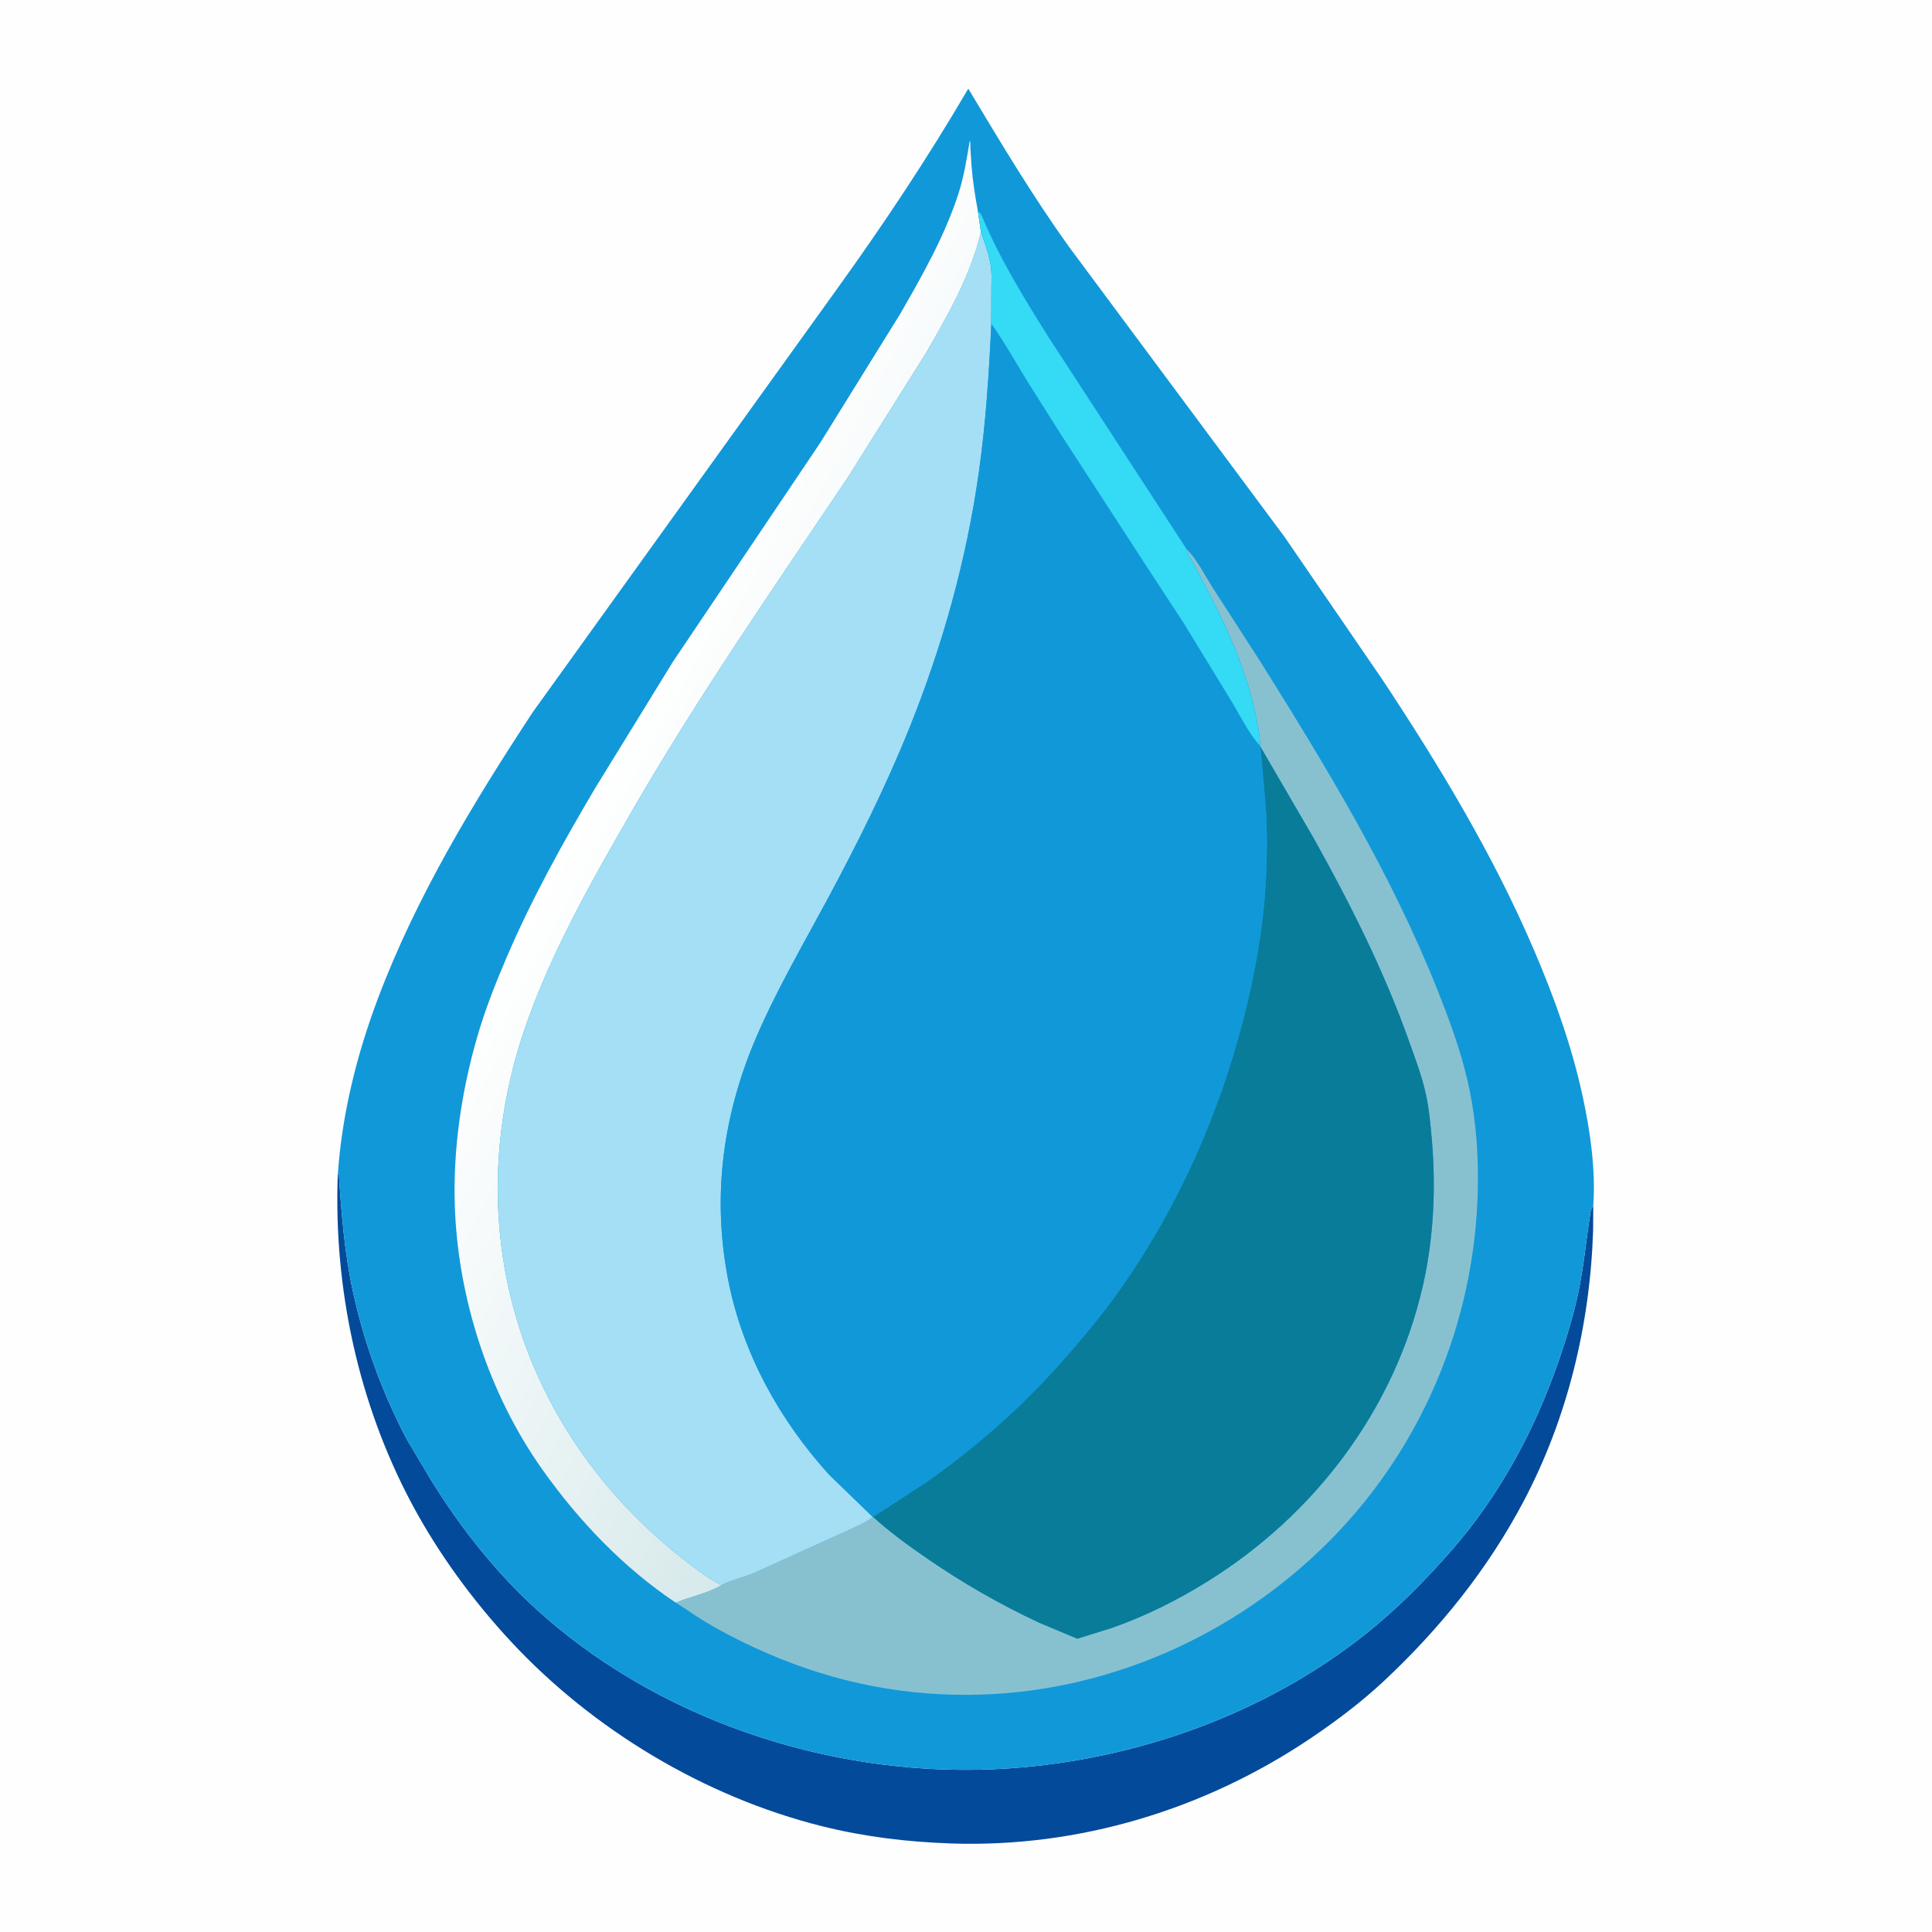
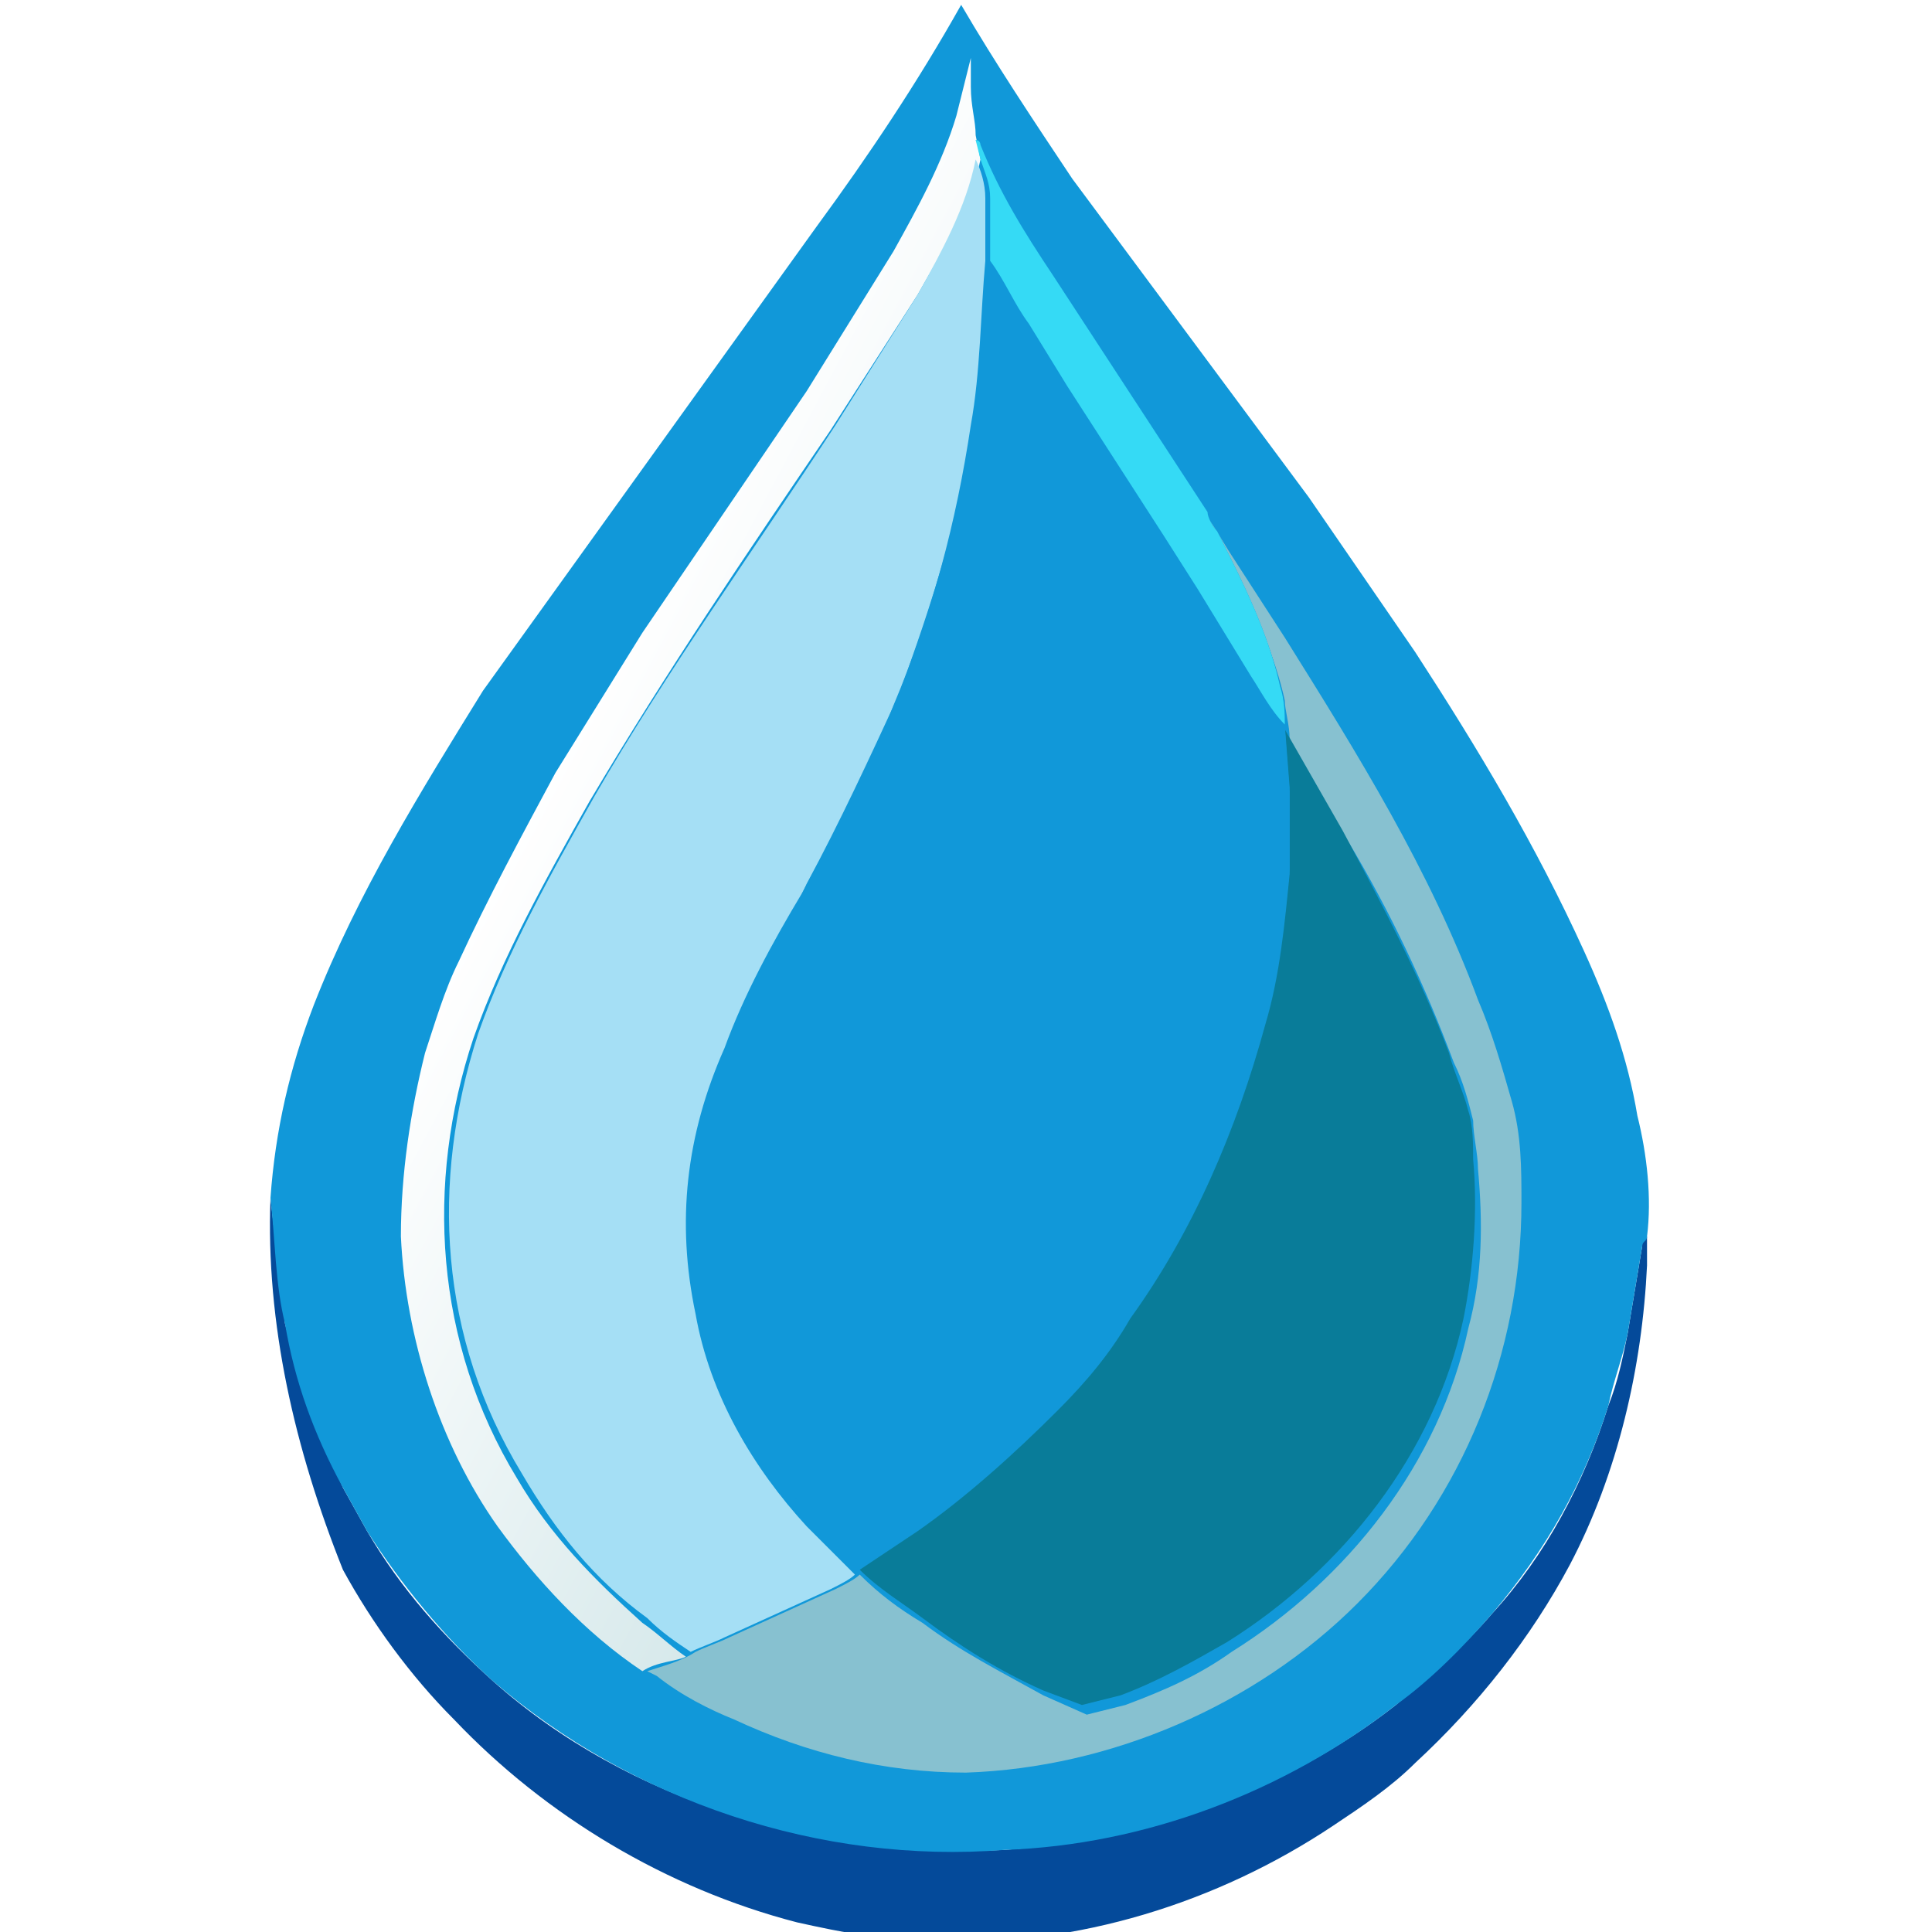
- <svg xmlns="http://www.w3.org/2000/svg" width="535" height="535">
-   <path fill="#FEFEFE" transform="scale(0.523386 0.523386)" d="M0 -0L1024 0L1024 1024L-0 1024L0 -0Z" />
-   <path fill="#044A9A" transform="scale(0.523386 0.523386)" d="M178.712 621.5L179.266 621.25C180.612 641.826 182.287 662.675 186.628 682.864C192.491 710.135 202.303 737.122 215.366 761.765L227.811 782.689C244.382 809.502 264.014 834.198 287.803 855.038C353.887 912.928 446.134 941.54 533.481 935.652C600.96 931.104 668.855 907.054 722.116 864.849C739.098 851.393 754.223 836.088 768.423 819.768C793.673 790.751 812.125 756.382 824.622 720.126C828.672 708.375 832.376 696.418 834.971 684.25C837.986 670.109 839.199 655.819 841.487 641.585C841.732 640.06 842.086 639.249 842.973 637.986L842.891 651.021C841.303 700.629 829.404 750.187 806.169 794.219C787.219 830.128 761.947 861.546 732.381 889.238C720.299 900.554 706.861 910.669 693.13 919.899C637.243 957.468 570.674 977.658 503.208 975.344C480.071 974.551 457.333 971.826 434.847 966.204C372.911 950.718 313.8 915.282 270.327 868.514C250.211 846.874 231.844 821.79 217.927 795.708C189.567 742.554 176.491 681.575 178.712 621.5Z" />
-   <path fill="#1198D9" transform="scale(0.523386 0.523386)" d="M178.712 621.5C180.918 589.428 188.775 557.85 200.128 527.819C220.436 474.097 250.438 424.689 281.824 376.866L442.053 154C466.976 119.421 490.788 83.705 512.304 46.898C529.244 75.142 546.114 103.381 565.301 130.195L679.713 284.168L731.301 359.417C761.481 404.991 789.983 452.167 811.549 502.5C822.322 527.645 831.643 553.492 837.414 580.273C841.41 598.814 844.31 618.977 842.973 637.986C842.086 639.249 841.732 640.06 841.487 641.585C839.199 655.819 837.986 670.109 834.971 684.25C832.376 696.418 828.672 708.375 824.622 720.126C812.125 756.382 793.673 790.751 768.423 819.768C754.223 836.088 739.098 851.393 722.116 864.849C668.855 907.054 600.96 931.104 533.481 935.652C446.134 941.54 353.887 912.928 287.803 855.038C264.014 834.198 244.382 809.502 227.811 782.689L215.366 761.765C202.303 737.122 192.491 710.135 186.628 682.864C182.287 662.675 180.612 641.826 179.266 621.25L178.712 621.5Z" />
-   <defs>
-     <linearGradient id="gradient_0" gradientUnits="userSpaceOnUse" x1="547.165" y1="523.77" x2="321.301" y2="403.446">
-       <stop offset="0" stop-color="#D7E9EB" />
-       <stop offset="1" stop-color="white" />
-     </linearGradient>
-   </defs>
-   <path fill="url(#gradient_0)" transform="scale(0.523386 0.523386)" d="M357.569 847.965C330.021 829.613 306.337 804.776 287.2 777.858C258.642 737.69 242.148 686.721 240.618 637.5C239.697 607.877 244.123 577.908 252.242 549.463C256.469 534.652 262.164 520.235 268.24 506.096C281.579 475.057 298.018 445.454 315.235 416.433L356.065 350.09L433.968 234.286L476.185 166.243C487.943 145.855 499.979 124.645 507.2 102.152C510.074 93.197 511.531 83.68 513.093 74.429C513.54 75.368 513.355 77.144 513.408 78.234L514.016 87.663C514.666 95.9 515.913 103.747 517.416 111.863L519.007 122.625C513.581 145.699 501.493 166.807 489.682 187.178L448.65 252.472C409.277 311.042 368.721 369.364 333.518 430.569C312.679 466.8 291.262 504.408 277.668 544.112C253.499 614.699 259.539 690.359 298.497 754.5C314.718 781.208 335.329 804.134 359.789 823.564C366.593 828.968 373.842 834.6 381.494 838.716L381.537 838.817C373.993 843.203 365.532 844.621 357.569 847.965Z" />
-   <path fill="#87C1D0" transform="scale(0.523386 0.523386)" d="M627.776 290.509C633.284 295.914 637.428 304.375 641.601 310.932L666.75 349.917C701.529 405.455 735.944 462.008 760.25 523.066C766.574 538.952 772.501 554.776 776.382 571.468C780.183 587.818 781.799 604.238 781.942 621.009C782.554 693.224 754.846 763.248 703.957 814.746C653.523 865.784 584.193 896.331 512.313 896.709C472.738 896.917 435.831 888.553 399.896 872.031C387.342 866.259 374.316 859.417 363.003 851.442L357.569 847.965C365.532 844.621 373.993 843.203 381.537 838.817L381.494 838.716C386.669 836.066 393.159 834.508 398.638 832.337L450.189 808.985C453.674 807.2 458.95 805.25 461.659 802.506L461.937 802.573C470.985 810.837 480.879 817.937 490.961 824.869C509.712 837.763 529.238 848.957 549.875 858.566L569.97 867.009L588.302 861.293C606.092 855.054 622.772 846.722 638.781 836.773C695.429 801.569 737.662 746.03 752.708 680.735C758.517 655.525 759.797 628.731 757.563 603.009C756.874 595.076 756.155 587.047 754.48 579.25C752.432 569.721 748.84 560.279 745.58 551.111C732.27 513.68 714.424 478.165 695.073 443.547L666.911 395.139L666.71 394.677C666.51 387.981 665.125 381.521 663.634 375.02C658.709 353.55 649.698 333.138 639.579 313.65L632.323 299.824C630.668 296.771 628.648 293.904 627.776 290.509Z" />
-   <path fill="#097C99" transform="scale(0.523386 0.523386)" d="M666.911 395.139L695.073 443.547C714.424 478.165 732.27 513.68 745.58 551.111C748.84 560.279 752.432 569.721 754.48 579.25C756.155 587.047 756.874 595.076 757.563 603.009C759.797 628.731 758.517 655.525 752.708 680.735C737.662 746.03 695.429 801.569 638.781 836.773C622.772 846.722 606.092 855.054 588.302 861.293L569.97 867.009L549.875 858.566C529.238 848.957 509.712 837.763 490.961 824.869C480.879 817.937 470.985 810.837 461.937 802.573L490.65 783.889C514.771 766.815 538.117 746.697 557.922 724.762C570.735 710.57 582.893 696.222 593.833 680.516C623.74 637.582 645.122 589.247 658.033 538.608C664.033 515.076 668.399 490.701 669.737 466.432C670.462 453.266 670.578 439.517 669.638 426.364L666.911 395.139Z" />
-   <path fill="#A5DFF5" transform="scale(0.523386 0.523386)" d="M519.007 122.625C520.974 128.277 523.294 134.627 524.212 140.543C524.785 144.239 524.547 148.206 524.545 151.948L524.491 171.259C523.281 197.707 521.547 224.274 517.806 250.5C511.225 296.643 498.684 341.54 481.318 384.762C468.836 415.831 453.736 446.124 437.891 475.609C424.987 499.622 410.936 523.682 400.164 548.742C382.369 590.144 376.611 633.161 385.335 677.5C392.904 715.973 412.439 751.353 438.697 780.262L461.659 802.506C458.95 805.25 453.674 807.2 450.189 808.985L398.638 832.337C393.159 834.508 386.669 836.066 381.494 838.716C373.842 834.6 366.593 828.968 359.789 823.564C335.329 804.134 314.718 781.208 298.497 754.5C259.539 690.359 253.499 614.699 277.668 544.112C291.262 504.408 312.679 466.8 333.518 430.569C368.721 369.364 409.277 311.042 448.65 252.472L489.682 187.178C501.493 166.807 513.581 145.699 519.007 122.625Z" />
-   <path fill="#1198D9" transform="scale(0.523386 0.523386)" d="M517.416 111.863C518.883 112.832 519.15 113.418 519.813 115C529.115 137.223 541.583 157.298 554.313 177.684L627.776 290.509C628.648 293.904 630.668 296.771 632.323 299.824L639.579 313.65C649.698 333.138 658.709 353.55 663.634 375.02C665.125 381.521 666.51 387.981 666.71 394.677L666.911 395.139L669.638 426.364C670.578 439.517 670.462 453.266 669.737 466.432C668.399 490.701 664.033 515.076 658.033 538.608C645.122 589.247 623.74 637.582 593.833 680.516C582.893 696.222 570.735 710.57 557.922 724.762C538.117 746.697 514.771 766.815 490.65 783.889L461.937 802.573L461.659 802.506L438.697 780.262C412.439 751.353 392.904 715.973 385.335 677.5C376.611 633.161 382.369 590.144 400.164 548.742C410.936 523.682 424.987 499.622 437.891 475.609C453.736 446.124 468.836 415.831 481.318 384.762C498.684 341.54 511.225 296.643 517.806 250.5C521.547 224.274 523.281 197.707 524.491 171.259L524.545 151.948C524.547 148.206 524.785 144.239 524.212 140.543C523.294 134.627 520.974 128.277 519.007 122.625L517.416 111.863Z" />
-   <path fill="#35DAF5" transform="scale(0.523386 0.523386)" d="M517.416 111.863C518.883 112.832 519.15 113.418 519.813 115C529.115 137.223 541.583 157.298 554.313 177.684L627.776 290.509C628.648 293.904 630.668 296.771 632.323 299.824L639.579 313.65C649.698 333.138 658.709 353.55 663.634 375.02C665.125 381.521 666.51 387.981 666.71 394.677C660.669 388.078 655.984 378.321 651.33 370.664L626.246 329.612L609.25 303.666L562.496 231.729L543.565 201.76C537.349 191.566 531.384 181.009 524.491 171.259L524.545 151.948C524.547 148.206 524.785 144.239 524.212 140.543C523.294 134.627 520.974 128.277 519.007 122.625L517.416 111.863Z" />
+ <svg xmlns="http://www.w3.org/2000/svg" version="1.1" id="Layer_1" x="0px" y="0px" viewBox="0 0 40 40" style="enable-background:new 0 0 40 40;" xml:space="preserve">
+   <style type="text/css">
+ 	.st0{fill:#044A9A;}
+ 	.st1{fill:#1198D9;}
+ 	.st2{fill:url(#SVGID_1_);}
+ 	.st3{fill:#87C1D0;}
+ 	.st4{fill:#097C99;}
+ 	.st5{fill:#A5DFF5;}
+ 	.st6{fill:#35DAF5;}
+ </style>
+   <path class="st0" d="M5.6,24.8L5.6,24.8c0.1,0.9,0.2,1.8,0.3,2.6c0.3,1.2,0.7,2.3,1.2,3.4l0.5,0.9c0.7,1.2,1.6,2.2,2.6,3.1  c2.8,2.5,6.8,3.7,10.6,3.5c2.9-0.2,5.8-1.2,8.1-3c0.7-0.6,1.4-1.2,2-1.9c1.1-1.2,1.9-2.7,2.4-4.3c0.2-0.5,0.3-1,0.4-1.5  c0.1-0.6,0.2-1.2,0.3-1.8c0-0.1,0-0.1,0.1-0.2l0,0.6c-0.1,2.1-0.6,4.3-1.6,6.2c-0.8,1.5-1.9,2.9-3.2,4.1c-0.5,0.5-1.1,0.9-1.7,1.3  c-2.4,1.6-5.3,2.5-8.2,2.4c-1,0-2-0.2-2.9-0.4c-2.7-0.7-5.2-2.2-7.1-4.2c-0.9-0.9-1.7-2-2.3-3.1C6.1,30,5.5,27.4,5.6,24.8z" />
+   <path class="st1" d="M5.6,24.8c0.1-1.4,0.4-2.7,0.9-4c0.9-2.3,2.2-4.4,3.5-6.5l6.9-9.6c1.1-1.5,2.1-3,3-4.6c0.7,1.2,1.5,2.4,2.3,3.6  l4.9,6.6l2.2,3.2c1.3,2,2.5,4,3.5,6.2c0.5,1.1,0.9,2.2,1.1,3.4c0.2,0.8,0.3,1.7,0.2,2.5c0,0.1-0.1,0.1-0.1,0.2  c-0.1,0.6-0.2,1.2-0.3,1.8c-0.1,0.5-0.3,1-0.4,1.5c-0.5,1.6-1.3,3-2.4,4.3c-0.6,0.7-1.3,1.4-2,1.9c-2.3,1.8-5.2,2.9-8.1,3  c-3.8,0.3-7.7-1-10.6-3.5c-1-0.9-1.9-2-2.6-3.1l-0.5-0.9c-0.6-1.1-1-2.2-1.2-3.4C5.7,26.6,5.7,25.7,5.6,24.8L5.6,24.8z" />
+   <linearGradient id="SVGID_1_" gradientUnits="userSpaceOnUse" x1="86.169" y1="-43.246" x2="67.58" y2="-33.344" gradientTransform="matrix(0.5234 0 0 -0.5234 -23.5924 -2.1336)">
+     <stop offset="0" style="stop-color:#D7E9EB" />
+     <stop offset="1" style="stop-color:#FFFFFF" />
+   </linearGradient>
+   <path class="st2" d="M13.3,34.6c-1.2-0.8-2.2-1.9-3-3c-1.2-1.7-1.9-3.9-2-6c0-1.3,0.2-2.6,0.5-3.8c0.2-0.6,0.4-1.3,0.7-1.9  c0.6-1.3,1.3-2.6,2-3.9l1.8-2.9l3.4-5l1.8-2.9c0.5-0.9,1-1.8,1.3-2.8c0.1-0.4,0.2-0.8,0.3-1.2c0,0,0,0.1,0,0.2l0,0.4  c0,0.4,0.1,0.7,0.1,1l0.1,0.5c-0.2,1-0.8,1.9-1.3,2.8l-1.8,2.8c-1.7,2.5-3.4,5-5,7.7c-0.9,1.6-1.8,3.2-2.4,4.9c-1,3-0.8,6.3,0.9,9.1  c0.7,1.2,1.6,2.1,2.6,3c0.3,0.2,0.6,0.5,0.9,0.7l0,0C14,34.4,13.6,34.4,13.3,34.6z" />
+   <path class="st3" d="M24.9,10.6c0.2,0.2,0.4,0.6,0.6,0.9l1.1,1.7c1.5,2.4,3,4.8,4,7.5c0.3,0.7,0.5,1.4,0.7,2.1  c0.2,0.7,0.2,1.4,0.2,2.1c0,3.1-1.2,6.1-3.4,8.3C26,35.3,23,36.6,20,36.7c-1.7,0-3.3-0.4-4.8-1.1c-0.5-0.2-1.1-0.5-1.6-0.9l-0.2-0.1  c0.3-0.1,0.7-0.2,1-0.4l0,0c0.2-0.1,0.5-0.2,0.7-0.3l2.2-1c0.2-0.1,0.4-0.2,0.5-0.3l0,0c0.4,0.4,0.8,0.7,1.3,1  c0.8,0.6,1.6,1,2.5,1.5l0.9,0.4l0.8-0.2c0.8-0.3,1.5-0.6,2.2-1.1c2.4-1.5,4.3-3.9,4.9-6.7c0.3-1.1,0.3-2.2,0.2-3.3  c0-0.3-0.1-0.7-0.1-1c-0.1-0.4-0.2-0.8-0.4-1.2c-0.6-1.6-1.3-3.1-2.2-4.6l-1.2-2.1l0,0c0-0.3-0.1-0.6-0.1-0.8  c-0.2-0.9-0.6-1.8-1-2.6L25.1,11C25.1,10.8,25,10.7,24.9,10.6z" />
+   <path class="st4" d="M26.6,15.1l1.2,2.1c0.8,1.5,1.6,3,2.2,4.6c0.1,0.4,0.3,0.8,0.4,1.2c0.1,0.3,0.1,0.7,0.1,1  c0.1,1.1,0,2.3-0.2,3.3c-0.6,2.8-2.5,5.2-4.9,6.7c-0.7,0.4-1.4,0.8-2.2,1.1l-0.8,0.2L21.6,35c-0.9-0.4-1.7-0.9-2.5-1.5  c-0.4-0.3-0.9-0.6-1.3-1l1.2-0.8c1-0.7,2-1.6,2.9-2.5c0.6-0.6,1.1-1.2,1.5-1.9c1.3-1.8,2.2-3.9,2.8-6.1c0.3-1,0.4-2.1,0.5-3.1  c0-0.6,0-1.2,0-1.7L26.6,15.1z" />
+   <path class="st5" d="M20.2,3.3c0.1,0.2,0.2,0.5,0.2,0.8c0,0.2,0,0.3,0,0.5l0,0.8c-0.1,1.1-0.1,2.3-0.3,3.4c-0.3,2-0.8,3.9-1.6,5.8  c-0.5,1.3-1.2,2.6-1.9,3.9c-0.6,1-1.2,2.1-1.6,3.2c-0.8,1.8-1,3.6-0.6,5.5c0.3,1.7,1.2,3.2,2.3,4.4l1,1c-0.1,0.1-0.3,0.2-0.5,0.3  l-2.2,1c-0.2,0.1-0.5,0.2-0.7,0.3c-0.3-0.2-0.6-0.4-0.9-0.7c-1.1-0.8-1.9-1.8-2.6-3c-1.7-2.8-1.9-6-0.9-9.1c0.6-1.7,1.5-3.3,2.4-4.9  c1.5-2.6,3.3-5.1,5-7.7L19,6.1C19.5,5.2,20,4.3,20.2,3.3z" />
+   <path class="st1" d="M20.2,2.9c0.1,0,0.1,0.1,0.1,0.1c0.4,1,0.9,1.8,1.5,2.7l3.2,4.9c0,0.1,0.1,0.3,0.2,0.4l0.3,0.6  c0.4,0.8,0.8,1.7,1,2.6c0.1,0.3,0.1,0.6,0.1,0.8l0,0l0.1,1.3c0,0.6,0,1.2,0,1.7c-0.1,1-0.2,2.1-0.5,3.1c-0.6,2.2-1.5,4.3-2.8,6.1  c-0.5,0.7-1,1.3-1.5,1.9c-0.9,0.9-1.9,1.8-2.9,2.5l-1.2,0.8l0,0l-1-1c-1.1-1.2-2-2.8-2.3-4.4c-0.4-1.9-0.1-3.8,0.6-5.5  c0.5-1.1,1.1-2.1,1.6-3.2c0.7-1.3,1.3-2.6,1.9-3.9c0.7-1.9,1.3-3.8,1.6-5.8c0.2-1.1,0.2-2.3,0.3-3.4l0-0.8c0-0.2,0-0.3,0-0.5  c0-0.3-0.1-0.5-0.2-0.8L20.2,2.9z" />
+   <path class="st6" d="M20.2,2.9c0.1,0,0.1,0.1,0.1,0.1c0.4,1,0.9,1.8,1.5,2.7l3.2,4.9c0,0.1,0.1,0.3,0.2,0.4l0.3,0.6  c0.4,0.8,0.8,1.7,1,2.6c0.1,0.3,0.1,0.6,0.1,0.8c-0.3-0.3-0.5-0.7-0.7-1l-1.1-1.8l-0.7-1.1l-2-3.1l-0.8-1.3  c-0.3-0.4-0.5-0.9-0.8-1.3l0-0.8c0-0.2,0-0.3,0-0.5c0-0.3-0.1-0.5-0.2-0.8L20.2,2.9z" />
</svg>
